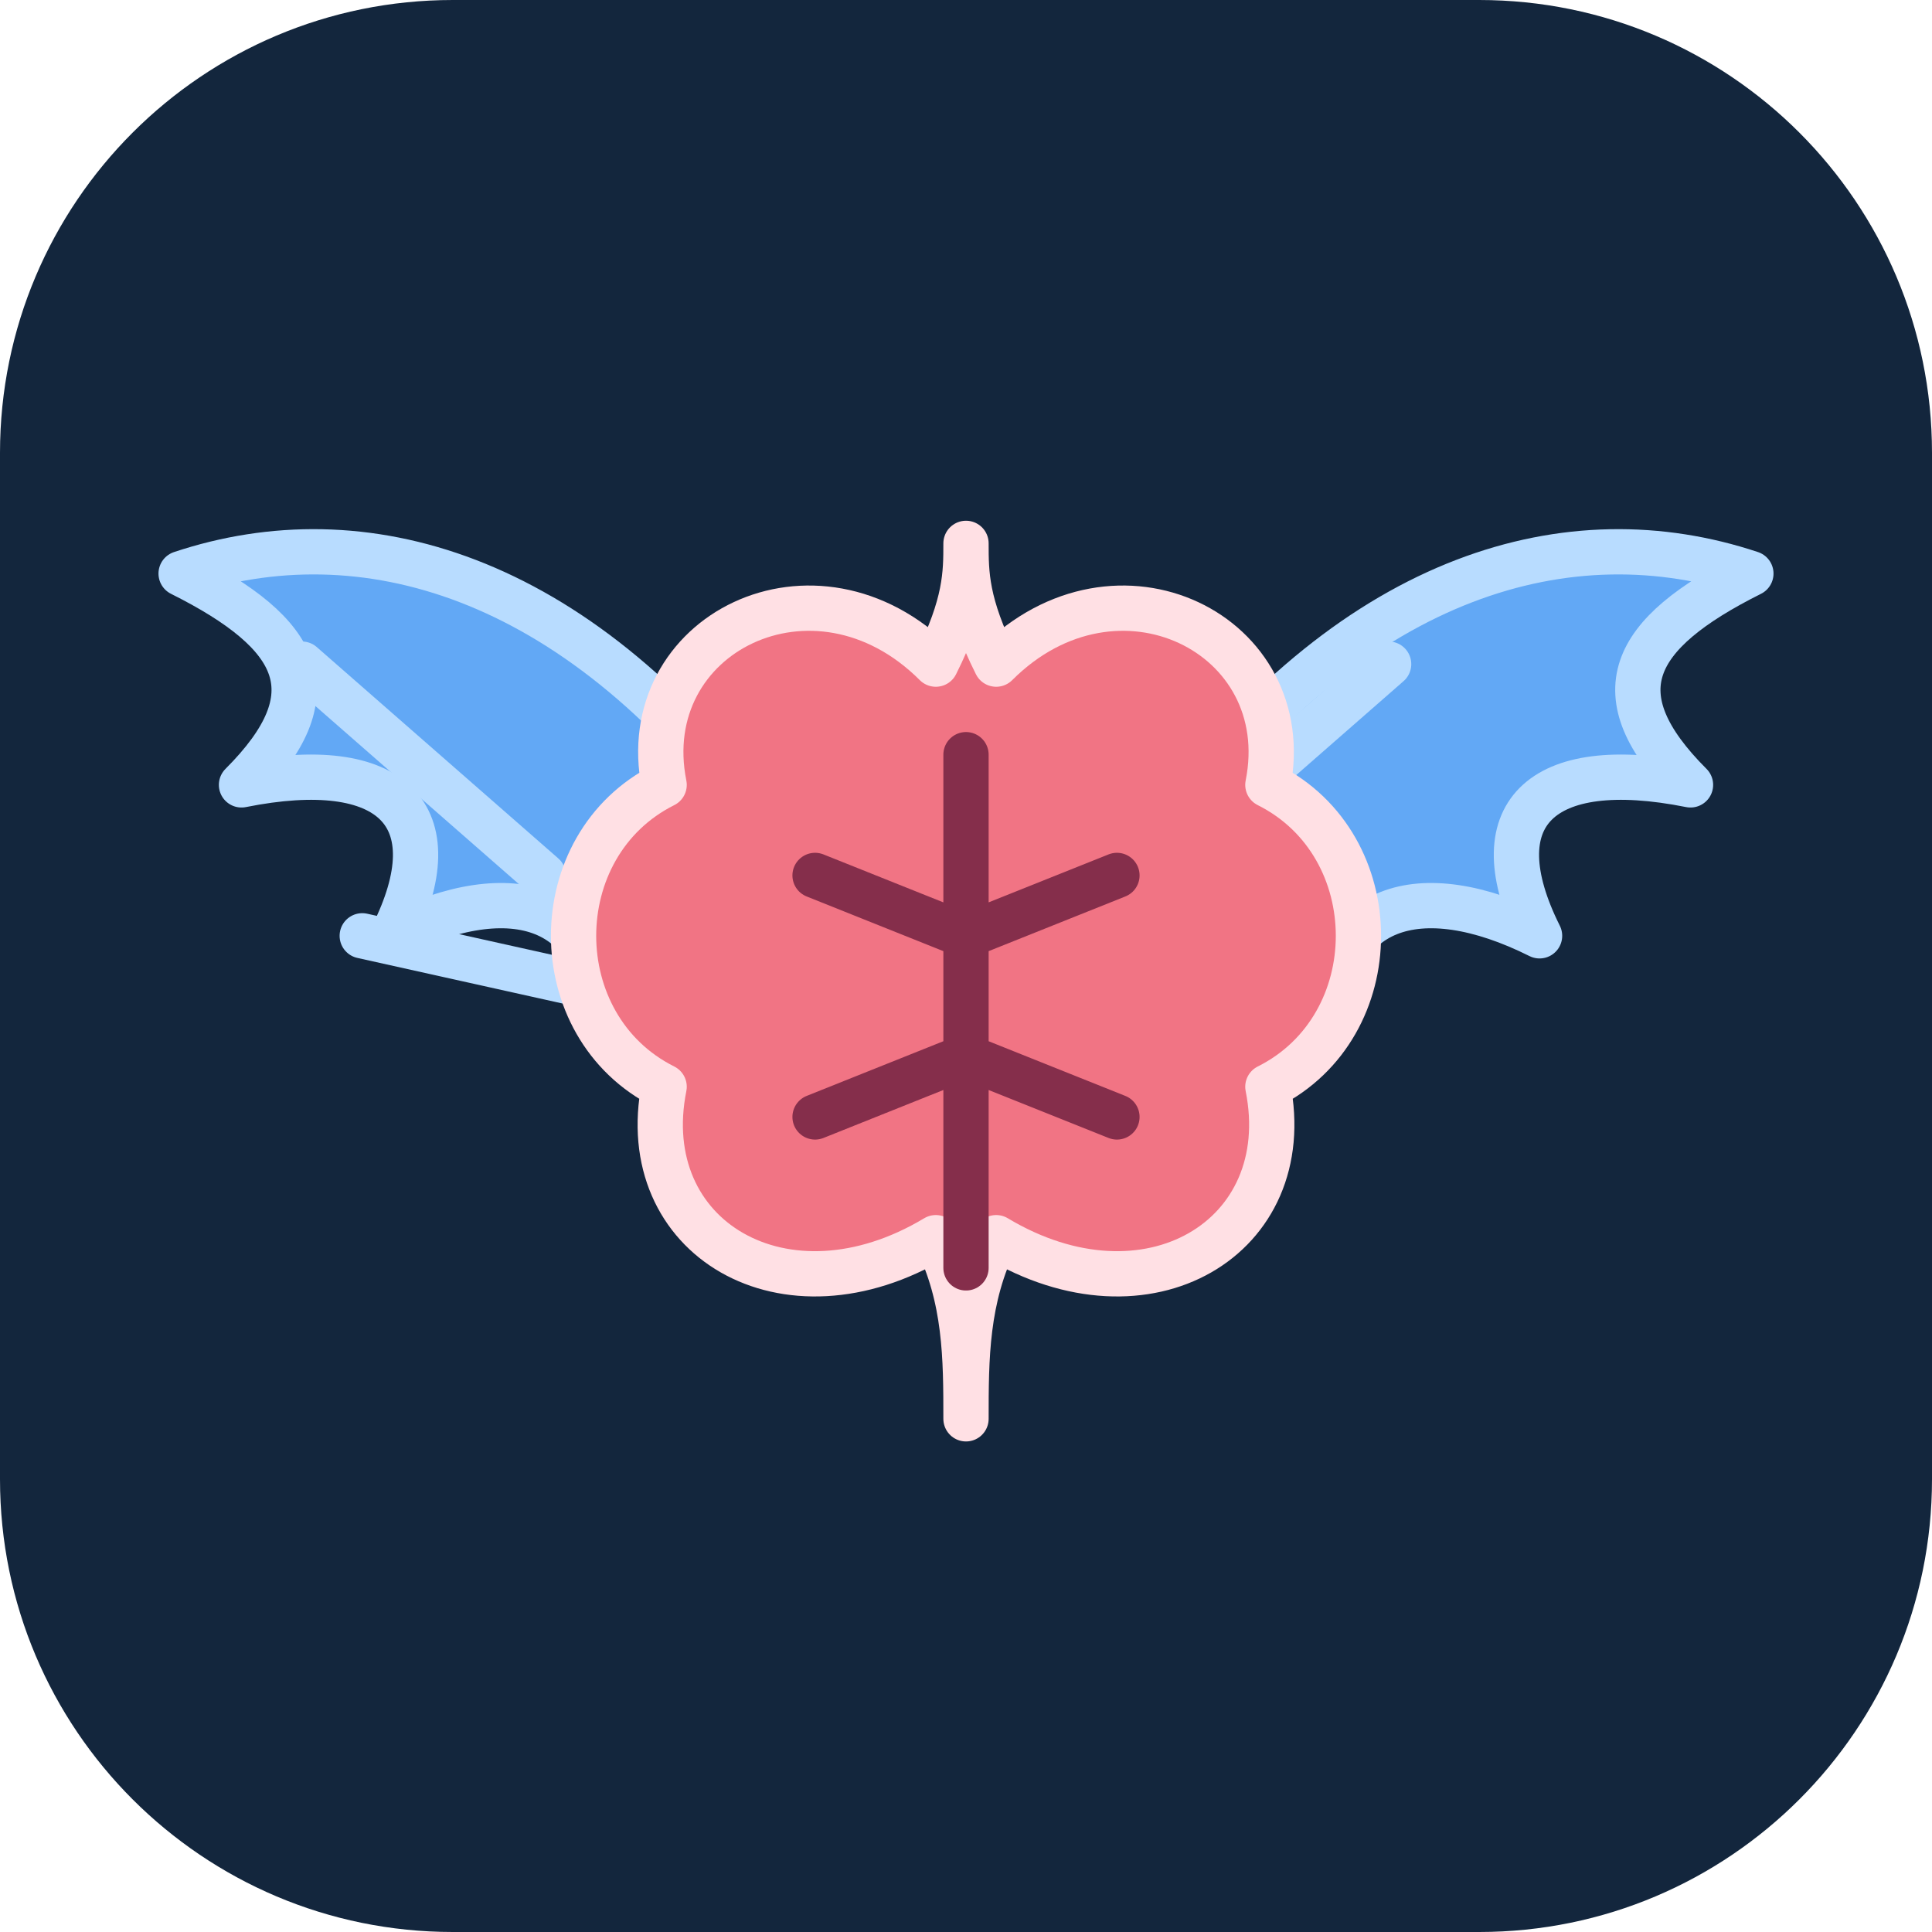
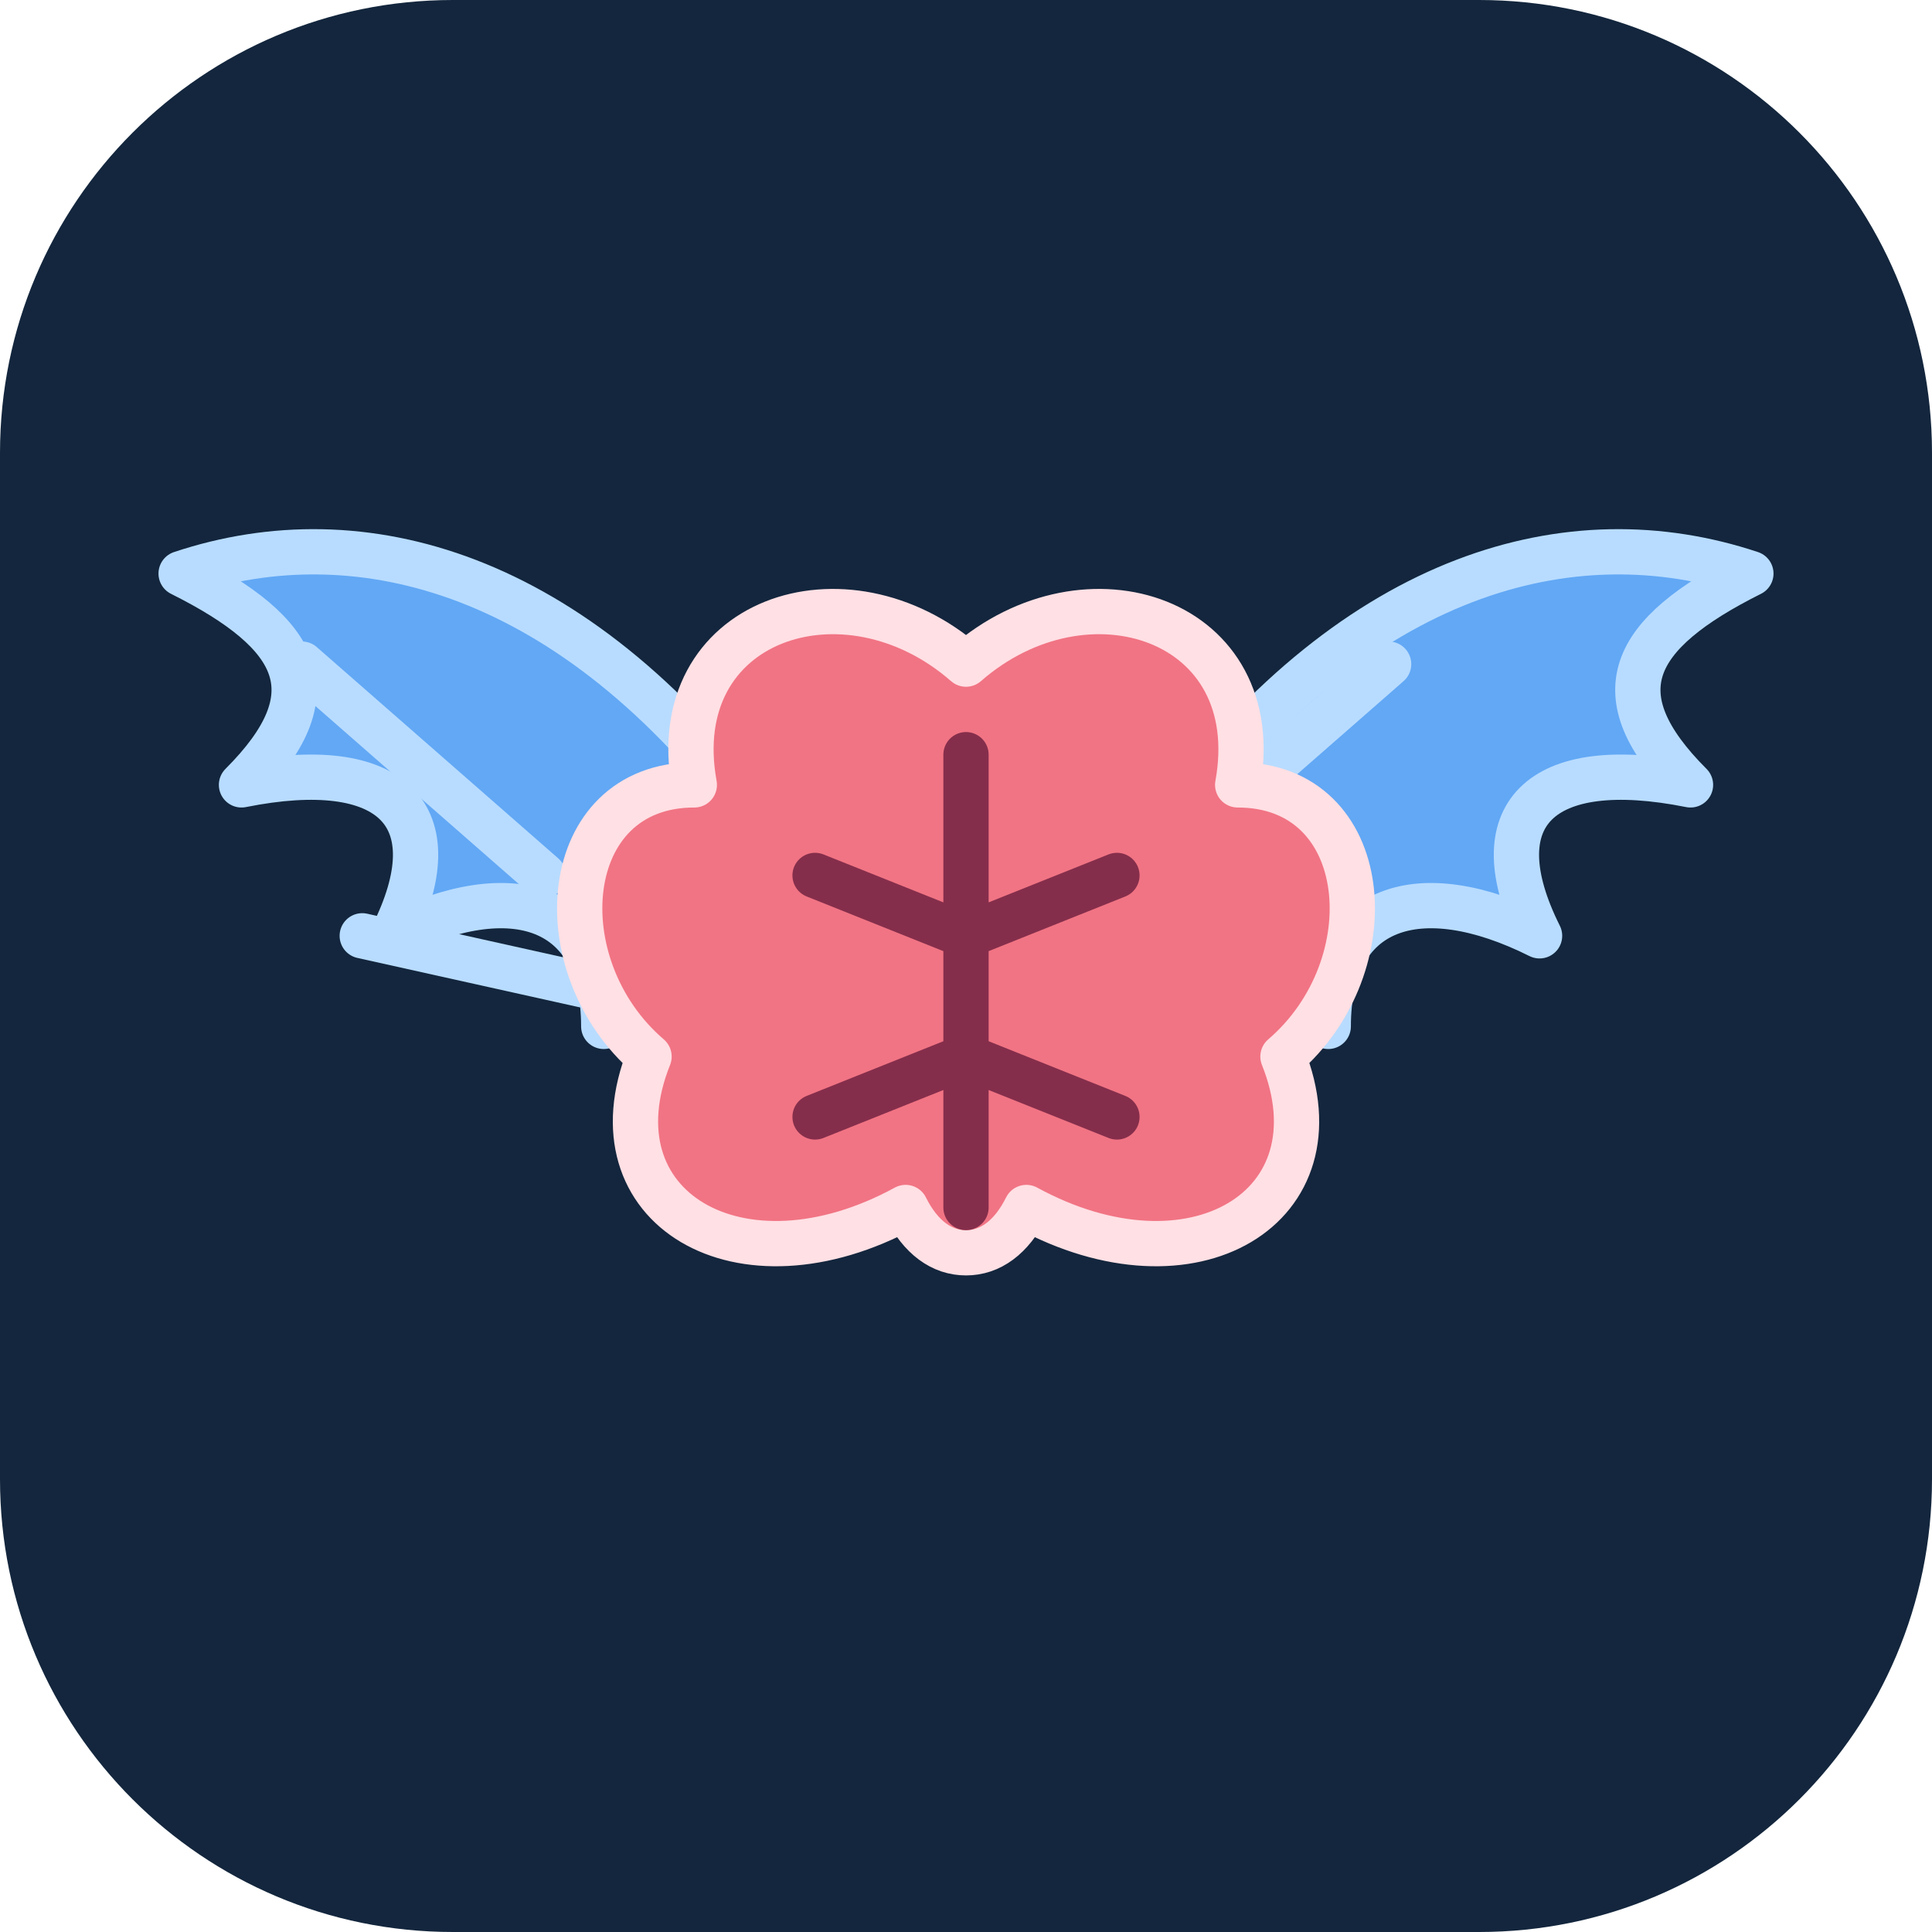
<svg xmlns="http://www.w3.org/2000/svg" viewBox="0 0 64 64">
  <rect width="64" height="64" rx="15" fill="#13263d" />
  <g fill="#62a8f5" stroke="#b8dcff" stroke-linecap="round" stroke-linejoin="round" stroke-width="1.5">
    <path d="M25 27C19 19 12 17 6 19c4 2 5 4 2 7 5-1 7 1 5 5 4-2 7-1 7 3l8-2z" />
    <path d="M39 27c6-8 13-10 19-8-4 2-5 4-2 7-5-1-7 1-5 5-4-2-7-1-7 3l-8-2z" />
    <path d="m10 22 8 7m-6 2 9 2m25-11-8 7m6 2-9 2" fill="none" />
  </g>
-   <path d="M31 22c-4-4-10-1-9 4-4 2-4 8 0 10-1 5 4 8 9 5 1 2 1 4 1 6 0-2 0-4 1-6 5 3 10 0 9-5 4-2 4-8 0-10 1-5-5-8-9-4-1-2-1-3-1-4 0 1 0 2-1 4Z" fill="#f17484" stroke="#ffe0e4" stroke-linejoin="round" stroke-width="1.5" />
-   <path d="M32 25v17m-5-13 5 2m5-2-5 2m-5 6 5-2m5 2-5-2" fill="none" stroke="#852e4b" stroke-linecap="round" stroke-width="1.5" />
+   <path d="M32 22c-4-3.5-10-1.5-9 4-4.5 0-5 6-1.5 9-2 5 3 8 8.5 5 .5 1 1.2 1.5 2 1.5s1.5-.5 2-1.5c5.5 3 10.5 0 8.5-5 3.5-3 3-9-1.5-9 1-5.5-5-7.5-9-4Z" fill="#f17484" stroke="#ffe0e4" stroke-linejoin="round" stroke-width="1.5" />
+   <path d="M32 25v15m-5-11 5 2m5-2-5 2m-5 6 5-2m5 2-5-2" fill="none" stroke="#852e4b" stroke-linecap="round" stroke-width="1.5" />
</svg>
